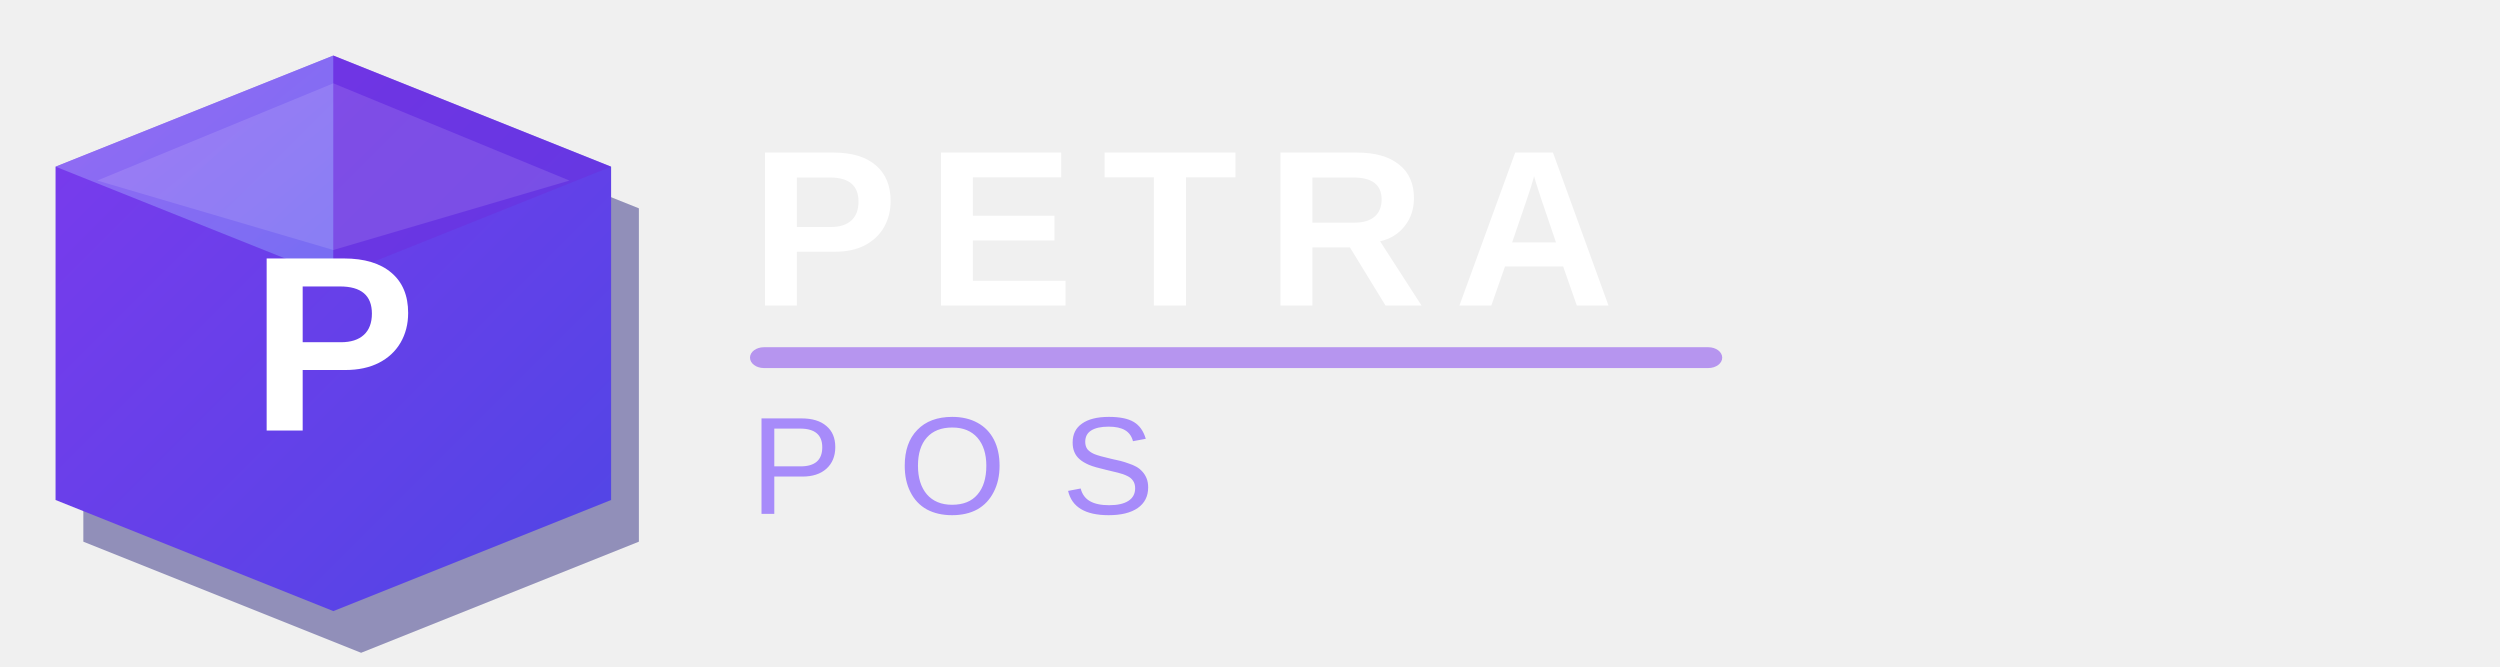
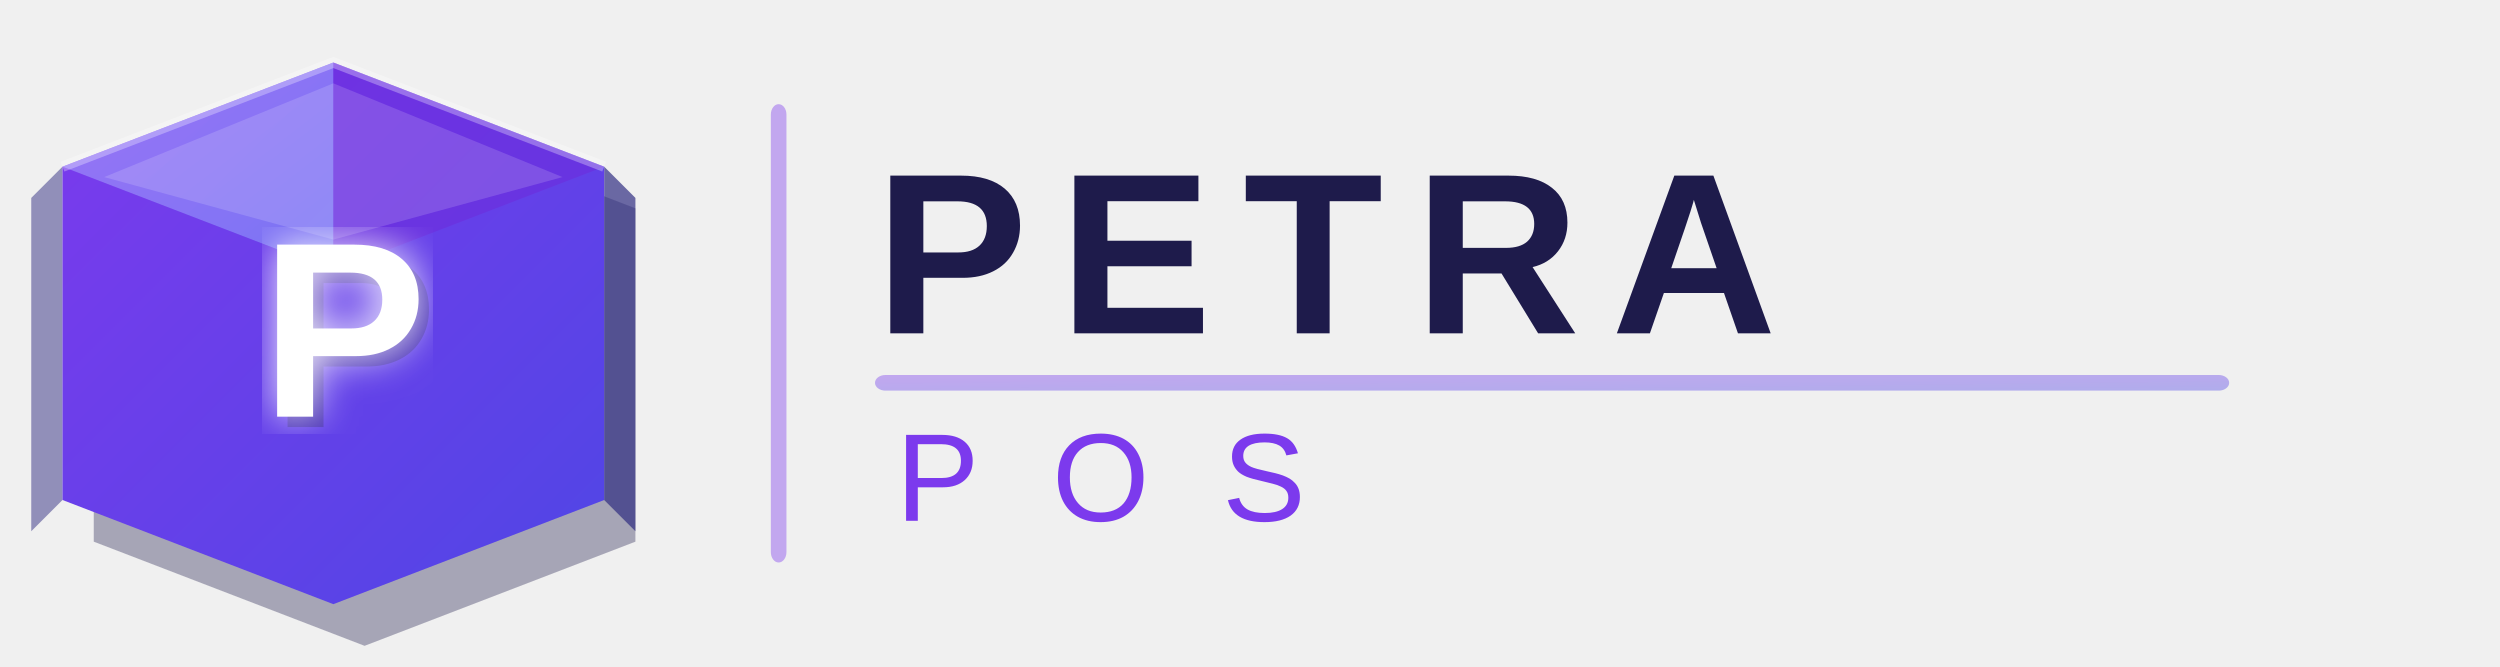
- <svg xmlns="http://www.w3.org/2000/svg" viewBox="0 0 180 48" width="180" height="48">
+ <svg xmlns="http://www.w3.org/2000/svg" viewBox="0 0 240 64" width="240" height="64">
  <defs>
    <linearGradient id="stoneGrad" x1="0%" y1="0%" x2="100%" y2="100%">
-       <stop offset="0%" style="stop-color:#7C3AED;stop-opacity:1" />
-       <stop offset="100%" style="stop-color:#4F46E5;stop-opacity:1" />
+       <stop offset="0%" style="stop-color:#7C3AED" />
+       <stop offset="100%" style="stop-color:#4F46E5" />
    </linearGradient>
    <linearGradient id="accentGrad" x1="0%" y1="0%" x2="100%" y2="100%">
-       <stop offset="0%" style="stop-color:#A78BFA;stop-opacity:1" />
-       <stop offset="100%" style="stop-color:#818CF8;stop-opacity:1" />
+       <stop offset="0%" style="stop-color:#A78BFA" />
+       <stop offset="100%" style="stop-color:#818CF8" />
    </linearGradient>
+     <linearGradient id="shadowGrad" x1="0%" y1="0%" x2="0%" y2="100%">
+       <stop offset="0%" style="stop-color:#1E1B4B;stop-opacity:0.6" />
+       <stop offset="100%" style="stop-color:#1E1B4B;stop-opacity:0.2" />
+     </linearGradient>
+     <filter id="glow">
+       <feGaussianBlur stdDeviation="2" result="coloredBlur" />
+       <feMerge>
+         <feMergeNode in="coloredBlur" />
+         <feMergeNode in="SourceGraphic" />
+       </feMerge>
+     </filter>
  </defs>
-   <g transform="translate(4,4)">
-     <polygon points="20,0 40,8 40,32 20,40 0,32 0,8" fill="#312E81" opacity="0.5" transform="translate(2,3)" />
-     <polygon points="20,0 40,8 40,32 20,40 0,32 0,8" fill="url(#stoneGrad)" />
-     <polygon points="20,0 0,8 20,16" fill="url(#accentGrad)" opacity="0.6" />
-     <polygon points="20,0 40,8 20,16" fill="#6D28D9" opacity="0.4" />
-     <polygon points="20,2 37,9 20,14 3,9" fill="white" opacity="0.12" />
-     <text x="20" y="27" text-anchor="middle" font-family="Arial Black, Arial" font-weight="900" font-size="18" fill="white" letter-spacing="-1">P</text>
+   <g transform="translate(6,6)">
+     <polygon points="26,0 52,10 52,42 26,52 0,42 0,10" fill="#1E1B4B" opacity="0.35" transform="translate(3,4)" />
+     <polygon points="52,10 55,13 55,45 52,42" fill="#312E81" opacity="0.7" />
+     <polygon points="0,10 -3,13 -3,45 0,42" fill="#312E81" opacity="0.5" />
+     <polygon points="26,0 52,10 52,42 26,52 0,42 0,10" fill="url(#stoneGrad)" />
+     <polygon points="26,0 0,10 26,20" fill="url(#accentGrad)" opacity="0.7" />
+     <polygon points="26,0 52,10 26,20" fill="#6D28D9" opacity="0.5" />
+     <polygon points="26,2 48,11 26,17 4,11" fill="white" opacity="0.15" />
+     <polyline points="0,10 26,0 52,10" fill="none" stroke="rgba(255,255,255,0.3)" stroke-width="1" />
+     <text x="27" y="34" text-anchor="middle" font-family="Arial Black, Arial" font-weight="900" font-size="24" fill="#1E1B4B" opacity="0.3" dx="1" dy="1">P</text>
+     <text x="27" y="34" text-anchor="middle" font-family="Arial Black, Arial" font-weight="900" font-size="24" fill="white" filter="url(#glow)">P</text>
  </g>
-   <text x="54" y="22" font-family="Arial, sans-serif" font-weight="900" font-size="16" fill="white" letter-spacing="2">PETRA</text>
-   <text x="54" y="37" font-family="Arial, sans-serif" font-weight="400" font-size="10" fill="#A78BFA" letter-spacing="4">POS</text>
-   <rect x="54" y="25" width="70" height="1.5" fill="#7C3AED" opacity="0.5" rx="1" />
+   <rect x="74" y="10" width="1.5" height="44" fill="#7C3AED" opacity="0.4" rx="1" />
+   <text x="84" y="32" font-family="Arial Black, Arial" font-weight="900" font-size="22" fill="#1E1B4B" letter-spacing="3">PETRA</text>
+   <text x="86" y="50" font-family="Arial, sans-serif" font-weight="400" font-size="12" fill="#7C3AED" letter-spacing="7">POS</text>
+   <rect x="84" y="36" width="130" height="1.5" fill="url(#stoneGrad)" opacity="0.4" rx="1" />
</svg>
